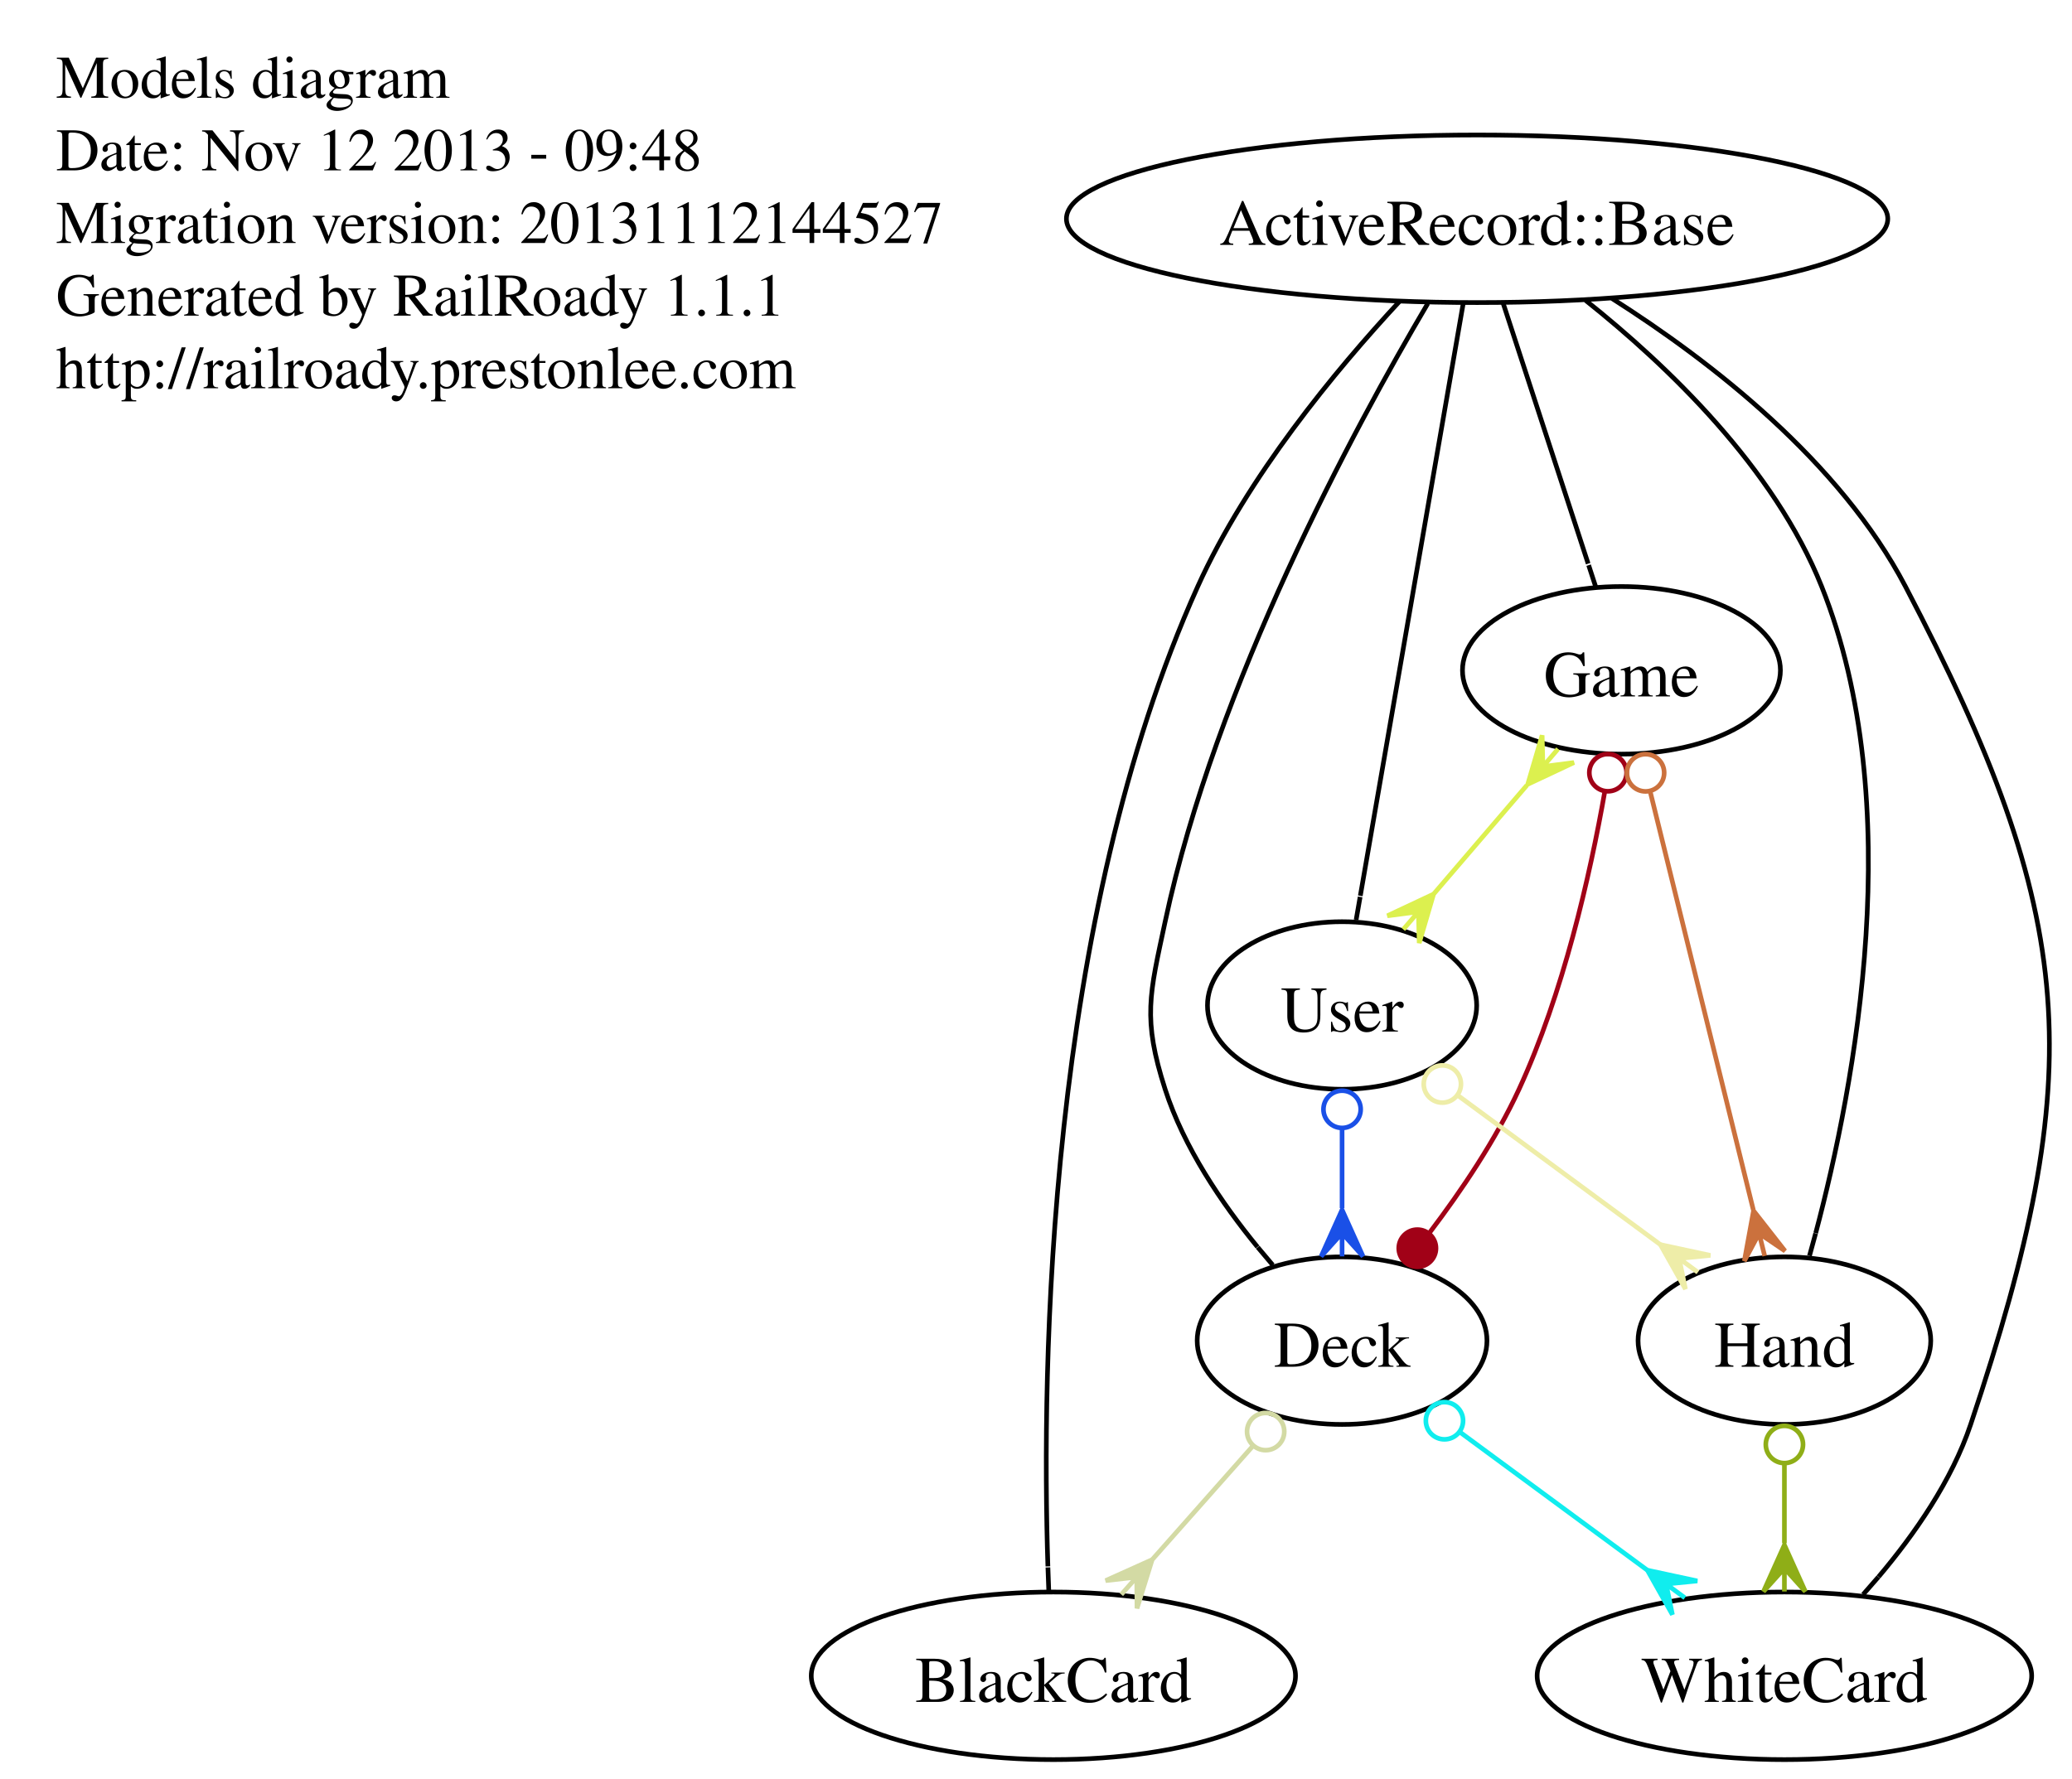
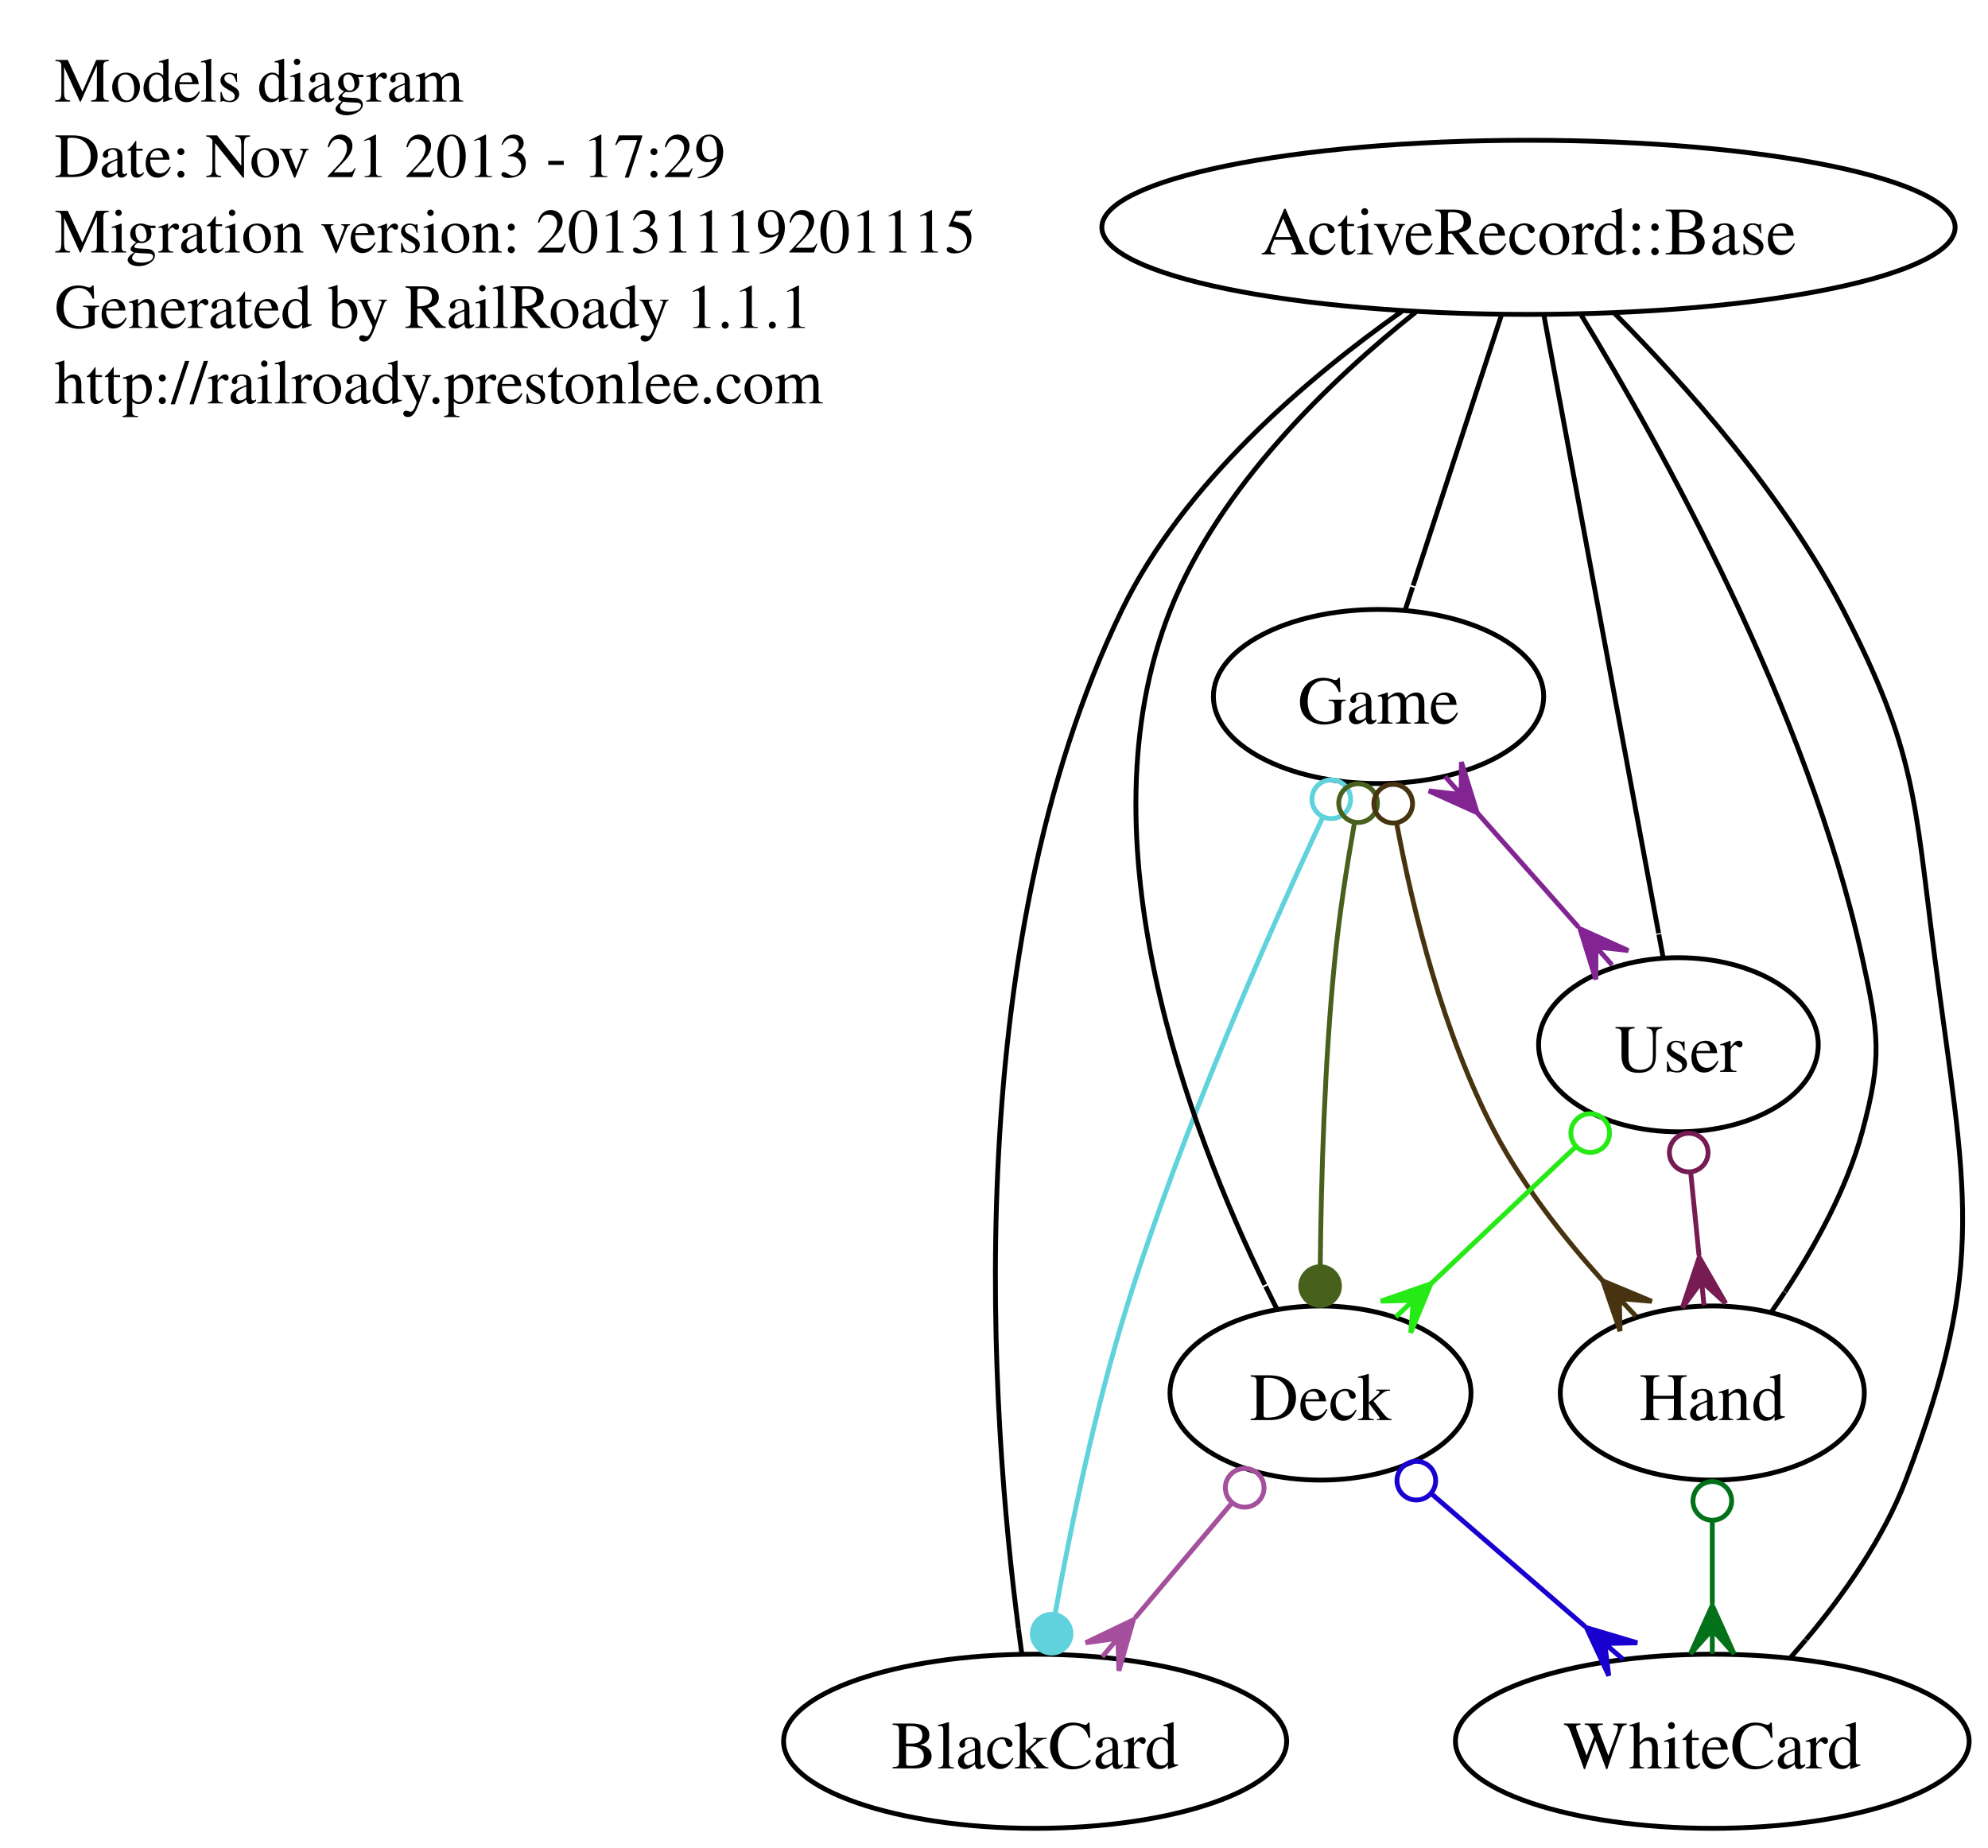
- <svg xmlns="http://www.w3.org/2000/svg" width="445pt" height="382pt" viewBox="0.00 0.00 444.53 382.00">
+ <svg xmlns="http://www.w3.org/2000/svg" width="411pt" height="382pt" viewBox="0.00 0.00 411.00 382.00">
  <g id="graph0" class="graph" transform="scale(1 1) rotate(0) translate(4 378)">
-     <polygon fill="white" stroke="white" points="-4,4 -4,-378 440.531,-378 440.531,4 -4,4" />
+     <polygon fill="white" stroke="white" points="-4,4 -4,-378 407,-378 407,4 -4,4" />
    <g id="node1" class="node">
-       <text text-anchor="start" x="7.788" y="-357" font-family="Times,serif" font-size="13.00">Models diagram</text>
-       <text text-anchor="start" x="7.788" y="-341.4" font-family="Times,serif" font-size="13.00">Date: Nov 12 2013 - 09:48</text>
-       <text text-anchor="start" x="7.788" y="-325.8" font-family="Times,serif" font-size="13.00">Migration version: 20131112144527</text>
-       <text text-anchor="start" x="7.788" y="-310.2" font-family="Times,serif" font-size="13.00">Generated by RailRoady 1.1.1</text>
-       <text text-anchor="start" x="7.788" y="-294.6" font-family="Times,serif" font-size="13.00">http://railroady.prestonlee.com</text>
+       <text text-anchor="start" x="7.264" y="-357" font-family="Times,serif" font-size="13.00">Models diagram</text>
+       <text text-anchor="start" x="7.264" y="-341.4" font-family="Times,serif" font-size="13.00">Date: Nov 21 2013 - 17:29</text>
+       <text text-anchor="start" x="7.264" y="-325.8" font-family="Times,serif" font-size="13.00">Migration version: 20131119201115</text>
+       <text text-anchor="start" x="7.264" y="-310.2" font-family="Times,serif" font-size="13.00">Generated by RailRoady 1.1.1</text>
+       <text text-anchor="start" x="7.264" y="-294.6" font-family="Times,serif" font-size="13.00">http://railroady.prestonlee.com</text>
    </g>
    <g id="node2" class="node">
-       <ellipse fill="none" stroke="black" cx="222" cy="-18" rx="52.001" ry="18" />
-       <text text-anchor="middle" x="222" y="-12.4" font-family="Times,serif" font-size="14.00">BlackCard</text>
+       <ellipse fill="none" stroke="black" cx="210" cy="-18" rx="52.001" ry="18" />
+       <text text-anchor="middle" x="210" y="-12.4" font-family="Times,serif" font-size="14.00">BlackCard</text>
    </g>
    <g id="node3" class="node">
-       <ellipse fill="none" stroke="black" cx="284" cy="-90" rx="31.118" ry="18" />
-       <text text-anchor="middle" x="284" y="-84.4" font-family="Times,serif" font-size="14.00">Deck</text>
+       <ellipse fill="none" stroke="black" cx="269" cy="-90" rx="31.118" ry="18" />
+       <text text-anchor="middle" x="269" y="-84.4" font-family="Times,serif" font-size="14.00">Deck</text>
    </g>
    <g id="edge3" class="edge">
-       <path fill="none" stroke="#d3daa4" d="M264.814,-67.338C257.987,-59.631 250.262,-50.908 243.271,-43.015" />
-       <ellipse fill="none" stroke="#d3daa4" cx="267.588" cy="-70.47" rx="4" ry="4" />
-       <polygon fill="#d3daa4" stroke="#d3daa4" points="243.216,-42.953 239.954,-32.483 239.9,-39.21 236.585,-35.467 236.585,-35.467 236.585,-35.467 239.9,-39.21 233.217,-38.451 243.216,-42.953 243.216,-42.953" />
+       <path fill="none" stroke="#a4509d" d="M250.742,-67.338C244.381,-59.791 237.2,-51.271 230.658,-43.51" />
+       <ellipse fill="none" stroke="#a4509d" cx="253.328" cy="-70.406" rx="4" ry="4" />
+       <polygon fill="#a4509d" stroke="#a4509d" points="230.324,-43.114 227.32,-32.567 227.102,-39.29 223.879,-35.467 223.879,-35.467 223.879,-35.467 227.102,-39.29 220.439,-38.367 230.324,-43.114 230.324,-43.114" />
    </g>
    <g id="node7" class="node">
-       <ellipse fill="none" stroke="black" cx="379" cy="-18" rx="53.106" ry="18" />
-       <text text-anchor="middle" x="379" y="-12.4" font-family="Times,serif" font-size="14.00">WhiteCard</text>
+       <ellipse fill="none" stroke="black" cx="350" cy="-18" rx="53.106" ry="18" />
+       <text text-anchor="middle" x="350" y="-12.4" font-family="Times,serif" font-size="14.00">WhiteCard</text>
    </g>
    <g id="edge2" class="edge">
-       <path fill="none" stroke="#10edee" d="M309.389,-70.292C321.742,-61.19 336.662,-50.196 349.516,-40.725" />
-       <ellipse fill="none" stroke="#10edee" cx="305.989" cy="-72.797" rx="4" ry="4" />
-       <polygon fill="#10edee" stroke="#10edee" points="349.567,-40.688 360.287,-38.379 353.592,-37.722 357.617,-34.756 357.617,-34.756 357.617,-34.756 353.592,-37.722 354.948,-31.133 349.567,-40.688 349.567,-40.688" />
+       <path fill="none" stroke="#1700d0" d="M292.044,-69.086C301.918,-60.552 313.505,-50.539 323.712,-41.718" />
+       <ellipse fill="none" stroke="#1700d0" cx="288.81" cy="-71.88" rx="4" ry="4" />
+       <polygon fill="#1700d0" stroke="#1700d0" points="323.978,-41.488 334.486,-38.355 327.761,-38.219 331.544,-34.95 331.544,-34.95 331.544,-34.95 327.761,-38.219 328.601,-31.545 323.978,-41.488 323.978,-41.488" />
    </g>
    <g id="node4" class="node">
-       <ellipse fill="none" stroke="black" cx="344" cy="-234" rx="34.142" ry="18" />
-       <text text-anchor="middle" x="344" y="-228.4" font-family="Times,serif" font-size="14.00">Game</text>
+       <ellipse fill="none" stroke="black" cx="281" cy="-234" rx="34.142" ry="18" />
+       <text text-anchor="middle" x="281" y="-228.4" font-family="Times,serif" font-size="14.00">Game</text>
    </g>
    <g id="edge5" class="edge">
-       <path fill="none" stroke="#a10117" d="M340.444,-208.066C337.218,-189.739 331.481,-164.555 322,-144 317.012,-133.186 309.707,-122.31 302.832,-113.25" />
-       <ellipse fill="none" stroke="#a10117" cx="341.1" cy="-212.016" rx="4" ry="4" />
-       <ellipse fill="#a10117" stroke="#a10117" cx="300.171" cy="-109.855" rx="4" ry="4" />
+       <path fill="none" stroke="#5fd2dc" d="M269.403,-208.882C257.844,-184.062 240.238,-144.04 229,-108 222.452,-87.001 217.407,-62.521 214.166,-44.555" />
+       <ellipse fill="none" stroke="#5fd2dc" cx="271.227" cy="-212.762" rx="4" ry="4" />
+       <ellipse fill="#5fd2dc" stroke="#5fd2dc" cx="213.412" cy="-40.243" rx="4" ry="4" />
+     </g>
+     <g id="edge6" class="edge">
+       <path fill="none" stroke="#47611d" d="M276.025,-207.891C274.473,-199.104 272.927,-189.148 272,-180 269.831,-158.586 269.134,-134.142 268.949,-116.296" />
+       <ellipse fill="none" stroke="#47611d" cx="276.772" cy="-211.96" rx="4" ry="4" />
+       <ellipse fill="#47611d" stroke="#47611d" cx="268.922" cy="-112.108" rx="4" ry="4" />
    </g>
    <g id="node5" class="node">
-       <ellipse fill="none" stroke="black" cx="379" cy="-90" rx="31.431" ry="18" />
-       <text text-anchor="middle" x="379" y="-84.4" font-family="Times,serif" font-size="14.00">Hand</text>
+       <ellipse fill="none" stroke="black" cx="350" cy="-90" rx="31.431" ry="18" />
+       <text text-anchor="middle" x="350" y="-84.4" font-family="Times,serif" font-size="14.00">Hand</text>
    </g>
-     <g id="edge6" class="edge">
-       <path fill="none" stroke="#cb713d" d="M350.18,-207.929C356.392,-182.725 365.938,-143.994 372.322,-118.095" />
-       <ellipse fill="none" stroke="#cb713d" cx="349.179" cy="-211.988" rx="4" ry="4" />
-       <polygon fill="#cb713d" stroke="#cb713d" points="372.37,-117.899 379.132,-109.266 373.567,-113.044 374.763,-108.189 374.763,-108.189 374.763,-108.189 373.567,-113.044 370.394,-107.112 372.37,-117.899 372.37,-117.899" />
+     <g id="edge7" class="edge">
+       <path fill="none" stroke="#483310" d="M284.736,-207.825C288.185,-189.379 294.416,-164.149 305,-144 310.818,-132.925 319.3,-122.13 327.337,-113.205" />
+       <ellipse fill="none" stroke="#483310" cx="284.033" cy="-211.841" rx="4" ry="4" />
+       <polygon fill="#483310" stroke="#483310" points="327.364,-113.175 337.488,-108.96 330.785,-109.529 334.206,-105.882 334.206,-105.882 334.206,-105.882 330.785,-109.529 330.924,-102.803 327.364,-113.175 327.364,-113.175" />
    </g>
    <g id="node6" class="node">
-       <ellipse fill="none" stroke="black" cx="284" cy="-162" rx="28.909" ry="18" />
-       <text text-anchor="middle" x="284" y="-156.4" font-family="Times,serif" font-size="14.00">User</text>
+       <ellipse fill="none" stroke="black" cx="343" cy="-162" rx="28.909" ry="18" />
+       <text text-anchor="middle" x="343" y="-156.4" font-family="Times,serif" font-size="14.00">User</text>
    </g>
-     <g id="edge7" class="edge">
-       <path fill="none" stroke="#dcf04f" d="M323.686,-209.301C317.249,-201.79 310.145,-193.502 303.748,-186.039" />
-       <polygon fill="#dcf04f" stroke="#dcf04f" points="323.877,-209.523 326.968,-220.044 327.131,-213.32 330.385,-217.116 330.385,-217.116 330.385,-217.116 327.131,-213.32 333.802,-214.187 323.877,-209.523 323.877,-209.523" />
-       <polygon fill="#dcf04f" stroke="#dcf04f" points="303.657,-185.933 300.565,-175.412 300.403,-182.136 297.149,-178.34 297.149,-178.34 297.149,-178.34 300.403,-182.136 293.732,-181.269 303.657,-185.933 303.657,-185.933" />
+     <g id="edge8" class="edge">
+       <path fill="none" stroke="#822593" d="M301.417,-209.948C308.131,-202.368 315.598,-193.937 322.331,-186.336" />
+       <polygon fill="#822593" stroke="#822593" points="301.39,-209.979 291.391,-214.481 298.075,-213.722 294.76,-217.465 294.76,-217.465 294.76,-217.465 298.075,-213.722 298.128,-220.448 301.39,-209.979 301.39,-209.979" />
+       <polygon fill="#822593" stroke="#822593" points="322.648,-185.978 332.647,-181.476 325.963,-182.235 329.279,-178.492 329.279,-178.492 329.279,-178.492 325.963,-182.235 325.91,-175.508 322.648,-185.978 322.648,-185.978" />
+     </g>
+     <g id="edge10" class="edge">
+       <path fill="none" stroke="#037119" d="M350,-63.64C350,-58.063 350,-52.132 350,-46.476" />
+       <ellipse fill="none" stroke="#037119" cx="350" cy="-67.697" rx="4" ry="4" />
+       <polygon fill="#037119" stroke="#037119" points="350,-46.104 354.5,-36.104 350,-41.104 350,-36.104 350,-36.104 350,-36.104 350,-41.104 345.5,-36.104 350,-46.104 350,-46.104" />
+     </g>
+     <g id="edge13" class="edge">
+       <path fill="none" stroke="#26ea15" d="M321.74,-140.889C312.381,-132.036 301.37,-121.62 291.837,-112.602" />
+       <ellipse fill="none" stroke="#26ea15" cx="324.761" cy="-143.747" rx="4" ry="4" />
+       <polygon fill="#26ea15" stroke="#26ea15" points="291.833,-112.598 287.66,-102.457 288.2,-109.162 284.568,-105.726 284.568,-105.726 284.568,-105.726 288.2,-109.162 281.475,-108.995 291.833,-112.598 291.833,-112.598" />
+     </g>
+     <g id="edge12" class="edge">
+       <path fill="none" stroke="#761c52" d="M345.536,-135.64C346.094,-130.063 346.687,-124.132 347.252,-118.476" />
+       <ellipse fill="none" stroke="#761c52" cx="345.128" cy="-139.716" rx="4" ry="4" />
+       <polygon fill="#761c52" stroke="#761c52" points="347.294,-118.055 352.767,-108.552 347.792,-113.08 348.29,-108.104 348.29,-108.104 348.29,-108.104 347.792,-113.08 343.812,-107.657 347.294,-118.055 347.294,-118.055" />
+     </g>
+     <g id="node8" class="node">
+       <ellipse fill="none" stroke="black" cx="312" cy="-331" rx="88.203" ry="18" />
+       <text text-anchor="middle" x="312" y="-325.4" font-family="Times,serif" font-size="14.00">ActiveRecord::Base</text>
+     </g>
+     <g id="edge1" class="edge">
+       <path fill="none" stroke="black" d="M285.841,-313.644C266.245,-299.823 240.711,-278.128 228,-252 193.633,-181.357 200.956,-84.282 206.565,-41.173" />
+       <polyline fill="none" stroke="black" points="207.237,-36.188 206.569,-41.144 " />
+     </g>
+     <g id="edge4" class="edge">
+       <path fill="none" stroke="black" d="M288.707,-313.481C271.057,-299.422 248.166,-277.487 238,-252 218.98,-204.317 242.145,-143.912 257.496,-112.376" />
+       <polyline fill="none" stroke="black" points="259.885,-107.569 257.66,-112.047 " />
    </g>
    <g id="edge9" class="edge">
-       <path fill="none" stroke="#8fae17" d="M379,-63.64C379,-58.063 379,-52.132 379,-46.476" />
-       <ellipse fill="none" stroke="#8fae17" cx="379" cy="-67.697" rx="4" ry="4" />
-       <polygon fill="#8fae17" stroke="#8fae17" points="379,-46.104 383.5,-36.104 379,-41.104 379,-36.104 379,-36.104 379,-36.104 379,-41.104 374.5,-36.104 379,-46.104 379,-46.104" />
-     </g>
-     <g id="edge12" class="edge">
-       <path fill="none" stroke="#1a50e7" d="M284,-135.64C284,-130.063 284,-124.132 284,-118.476" />
-       <ellipse fill="none" stroke="#1a50e7" cx="284" cy="-139.697" rx="4" ry="4" />
-       <polygon fill="#1a50e7" stroke="#1a50e7" points="284,-118.104 288.5,-108.104 284,-113.104 284,-108.104 284,-108.104 284,-108.104 284,-113.104 279.5,-108.104 284,-118.104 284,-118.104" />
+       <path fill="none" stroke="black" d="M306.458,-313.016C301.344,-297.345 293.723,-273.99 288.152,-256.918" />
+       <polyline fill="none" stroke="black" points="286.494,-251.837 288.045,-256.59 " />
    </g>
    <g id="edge11" class="edge">
-       <path fill="none" stroke="#eeeda8" d="M308.923,-142.635C322.283,-132.791 338.749,-120.659 352.361,-110.629" />
-       <ellipse fill="none" stroke="#eeeda8" cx="305.537" cy="-145.13" rx="4" ry="4" />
-       <polygon fill="#eeeda8" stroke="#eeeda8" points="352.365,-110.626 363.085,-108.317 356.39,-107.66 360.415,-104.694 360.415,-104.694 360.415,-104.694 356.39,-107.66 357.746,-101.071 352.365,-110.626 352.365,-110.626" />
-     </g>
-     <g id="node8" class="node">
-       <ellipse fill="none" stroke="black" cx="313" cy="-331" rx="88.203" ry="18" />
-       <text text-anchor="middle" x="313" y="-325.4" font-family="Times,serif" font-size="14.00">ActiveRecord::Base</text>
-     </g>
-     <g id="edge1" class="edge">
-       <path fill="none" stroke="black" d="M296.354,-313.266C282.579,-298.427 263.61,-275.515 253,-252 220.648,-180.302 219.44,-84.478 220.818,-41.508" />
-       <polyline fill="none" stroke="black" points="221.006,-36.29 220.825,-41.287 " />
-     </g>
-     <g id="edge4" class="edge">
-       <path fill="none" stroke="black" d="M302.418,-312.817C286.443,-285.763 256.882,-231.047 246,-180 242.664,-164.352 241.104,-159.232 246,-144 250.002,-131.55 258.128,-119.546 265.842,-110.12" />
-       <polyline fill="none" stroke="black" points="269.109,-106.244 265.887,-110.066 " />
-     </g>
-     <g id="edge8" class="edge">
-       <path fill="none" stroke="black" d="M318.542,-313.016C323.656,-297.345 331.277,-273.99 336.848,-256.918" />
-       <polyline fill="none" stroke="black" points="338.506,-251.837 336.955,-256.59 " />
-     </g>
-     <g id="edge10" class="edge">
-       <path fill="none" stroke="black" d="M336.293,-313.481C353.943,-299.422 376.834,-277.487 387,-252 405.602,-205.366 394.203,-145.025 385.716,-113.091" />
-       <polyline fill="none" stroke="black" points="384.384,-108.216 385.702,-113.039 " />
-     </g>
-     <g id="edge13" class="edge">
-       <path fill="none" stroke="black" d="M310.006,-312.757C304.731,-282.381 293.786,-219.355 287.918,-185.562" />
-       <polyline fill="none" stroke="black" points="287.021,-180.399 287.877,-185.326 " />
+       <path fill="none" stroke="black" d="M322.895,-312.865C339.342,-285.874 369.779,-231.242 381,-180 384.422,-164.37 385.185,-159.443 381,-144 377.809,-132.223 371.273,-120.381 365.022,-110.887" />
+       <polyline fill="none" stroke="black" points="362.183,-106.699 364.989,-110.838 " />
    </g>
    <g id="edge14" class="edge">
-       <path fill="none" stroke="black" d="M341.948,-313.896C363.274,-300.351 390.919,-278.9 405,-252 442.213,-180.909 444.489,-148.086 419,-72 414.963,-59.949 406.984,-48.448 399.208,-39.258" />
-       <polyline fill="none" stroke="black" points="395.899,-35.466 399.186,-39.234 " />
+       <path fill="none" stroke="black" d="M315.201,-312.757C320.869,-282.223 332.661,-218.698 338.909,-185.037" />
+       <polyline fill="none" stroke="black" points="339.863,-179.9 338.95,-184.816 " />
+     </g>
+     <g id="edge15" class="edge">
+       <path fill="none" stroke="black" d="M329.675,-313.336C344.373,-298.541 364.794,-275.654 377,-252 392.176,-222.589 391.742,-212.82 396,-180 402.185,-132.325 407.152,-116.91 390,-72 385.393,-59.939 377.161,-48.286 369.358,-38.994" />
+       <polyline fill="none" stroke="black" points="366.052,-35.162 369.318,-38.947 " />
    </g>
  </g>
</svg>
